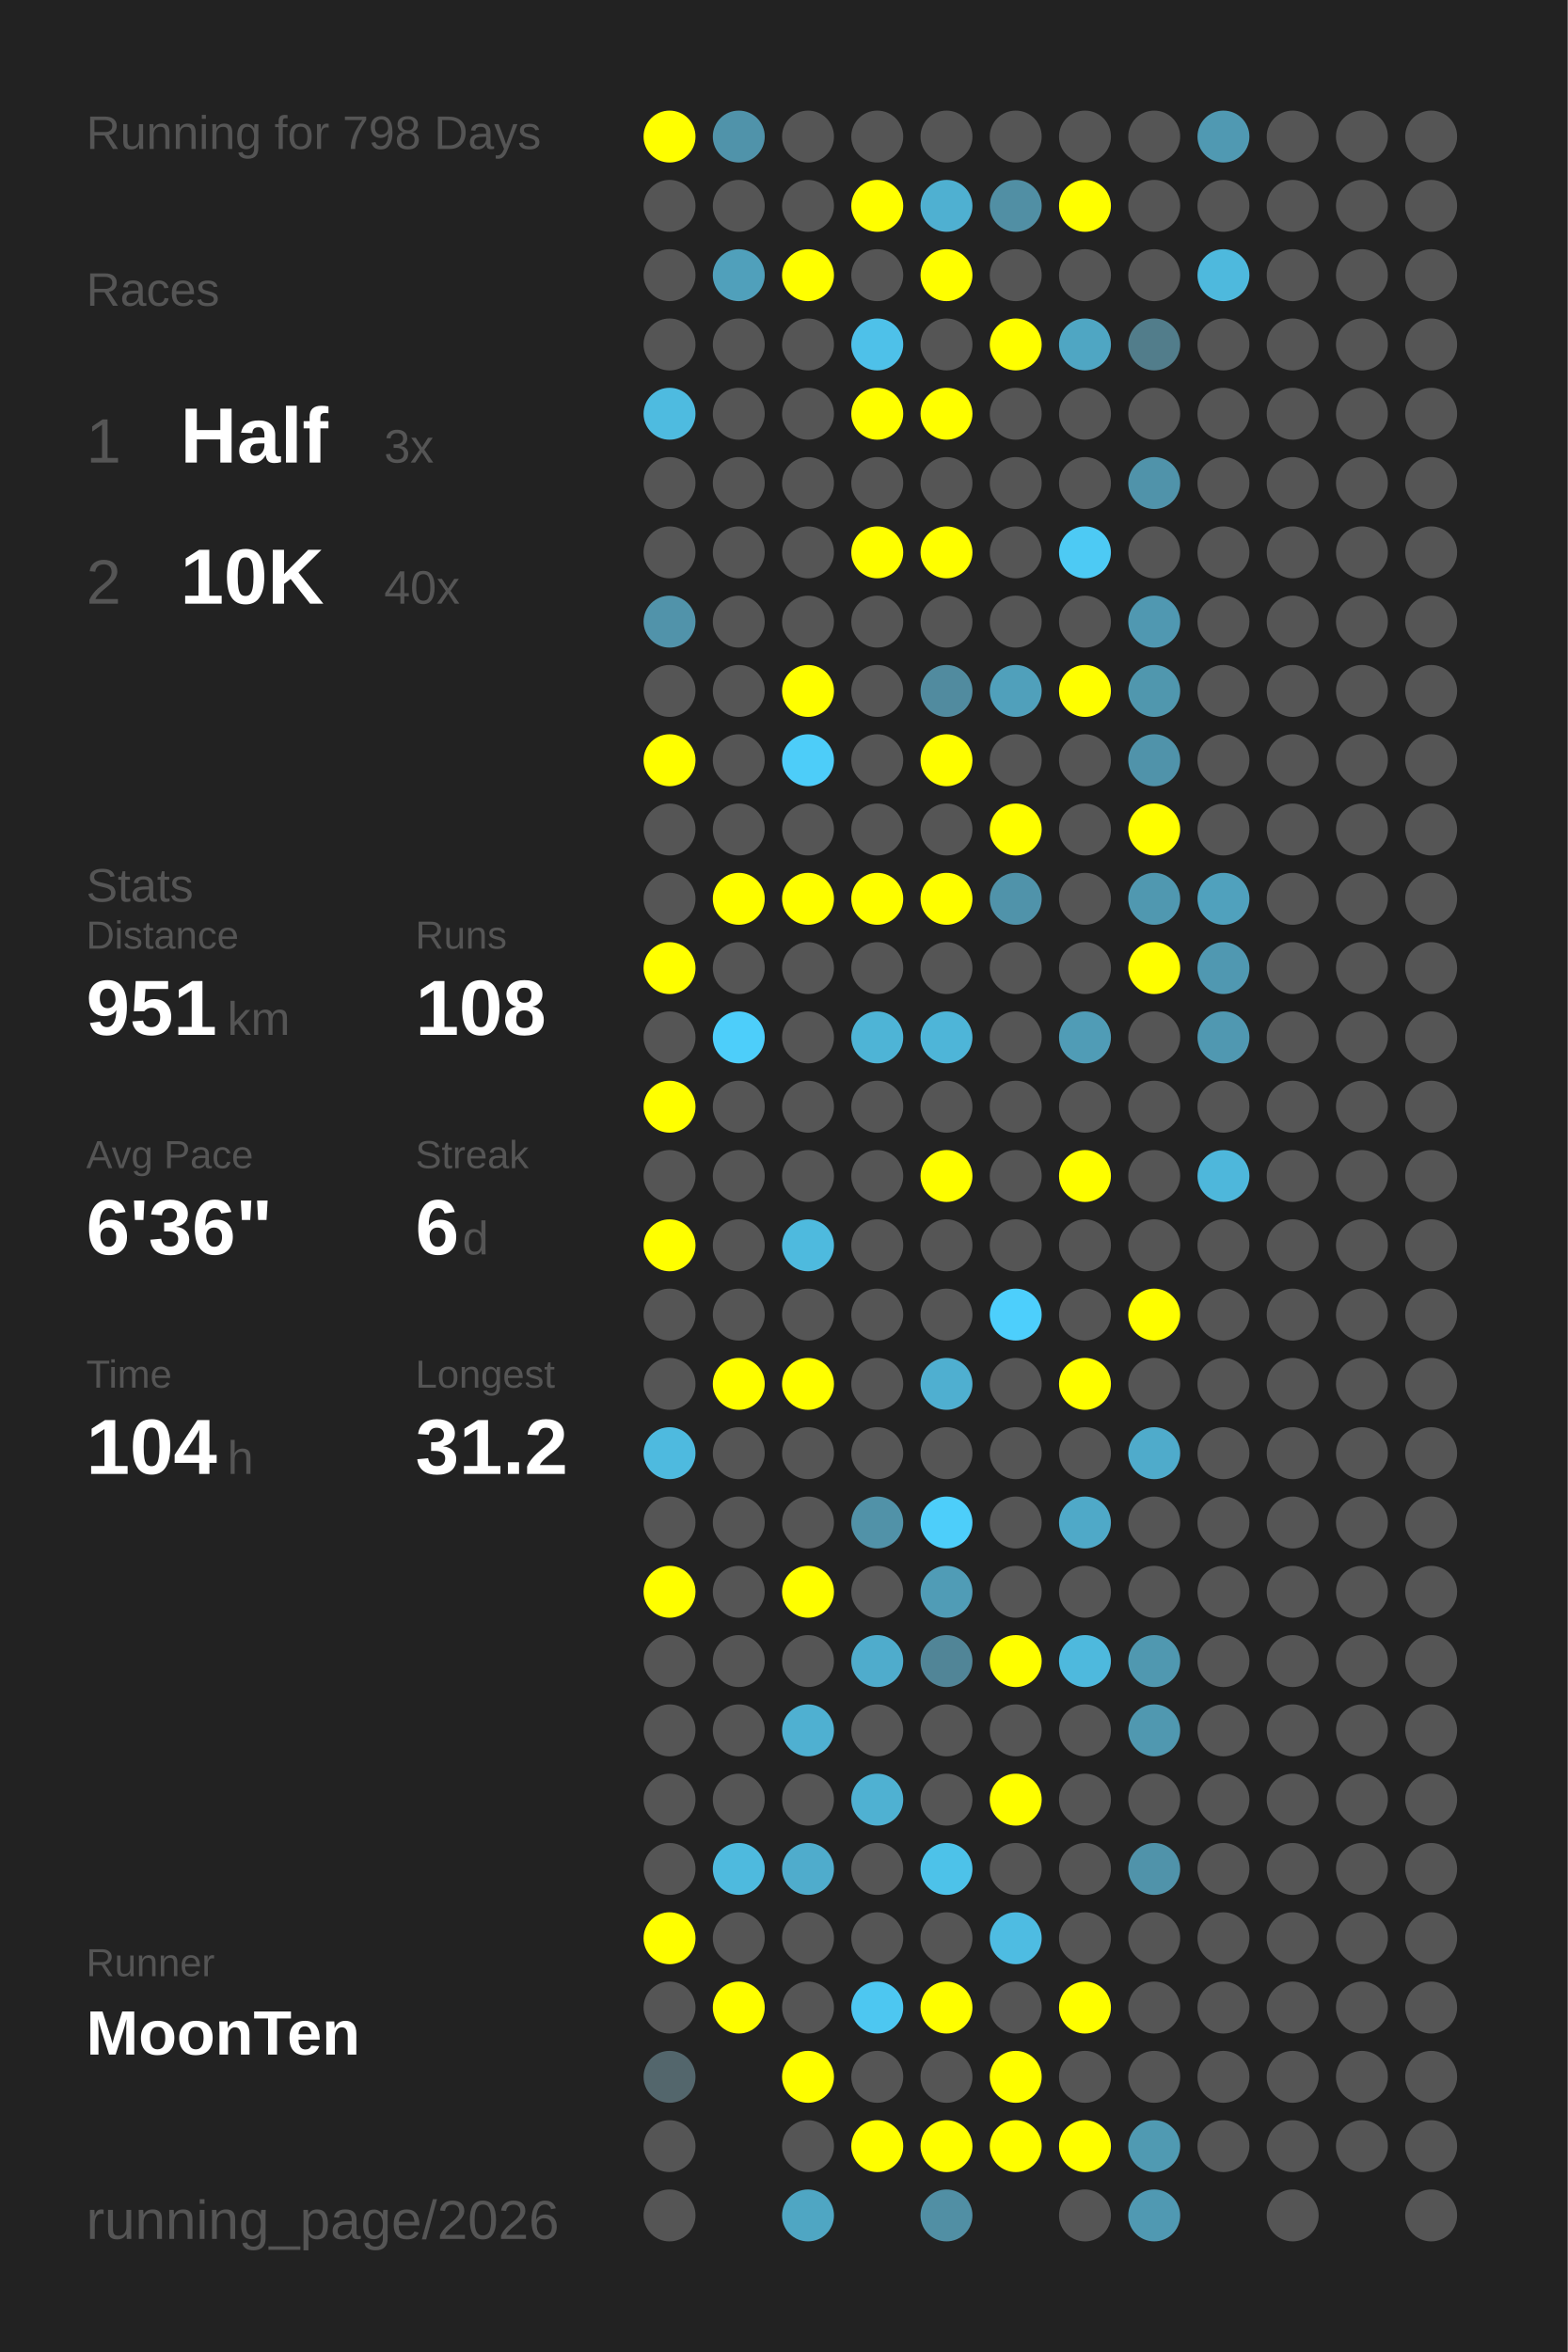
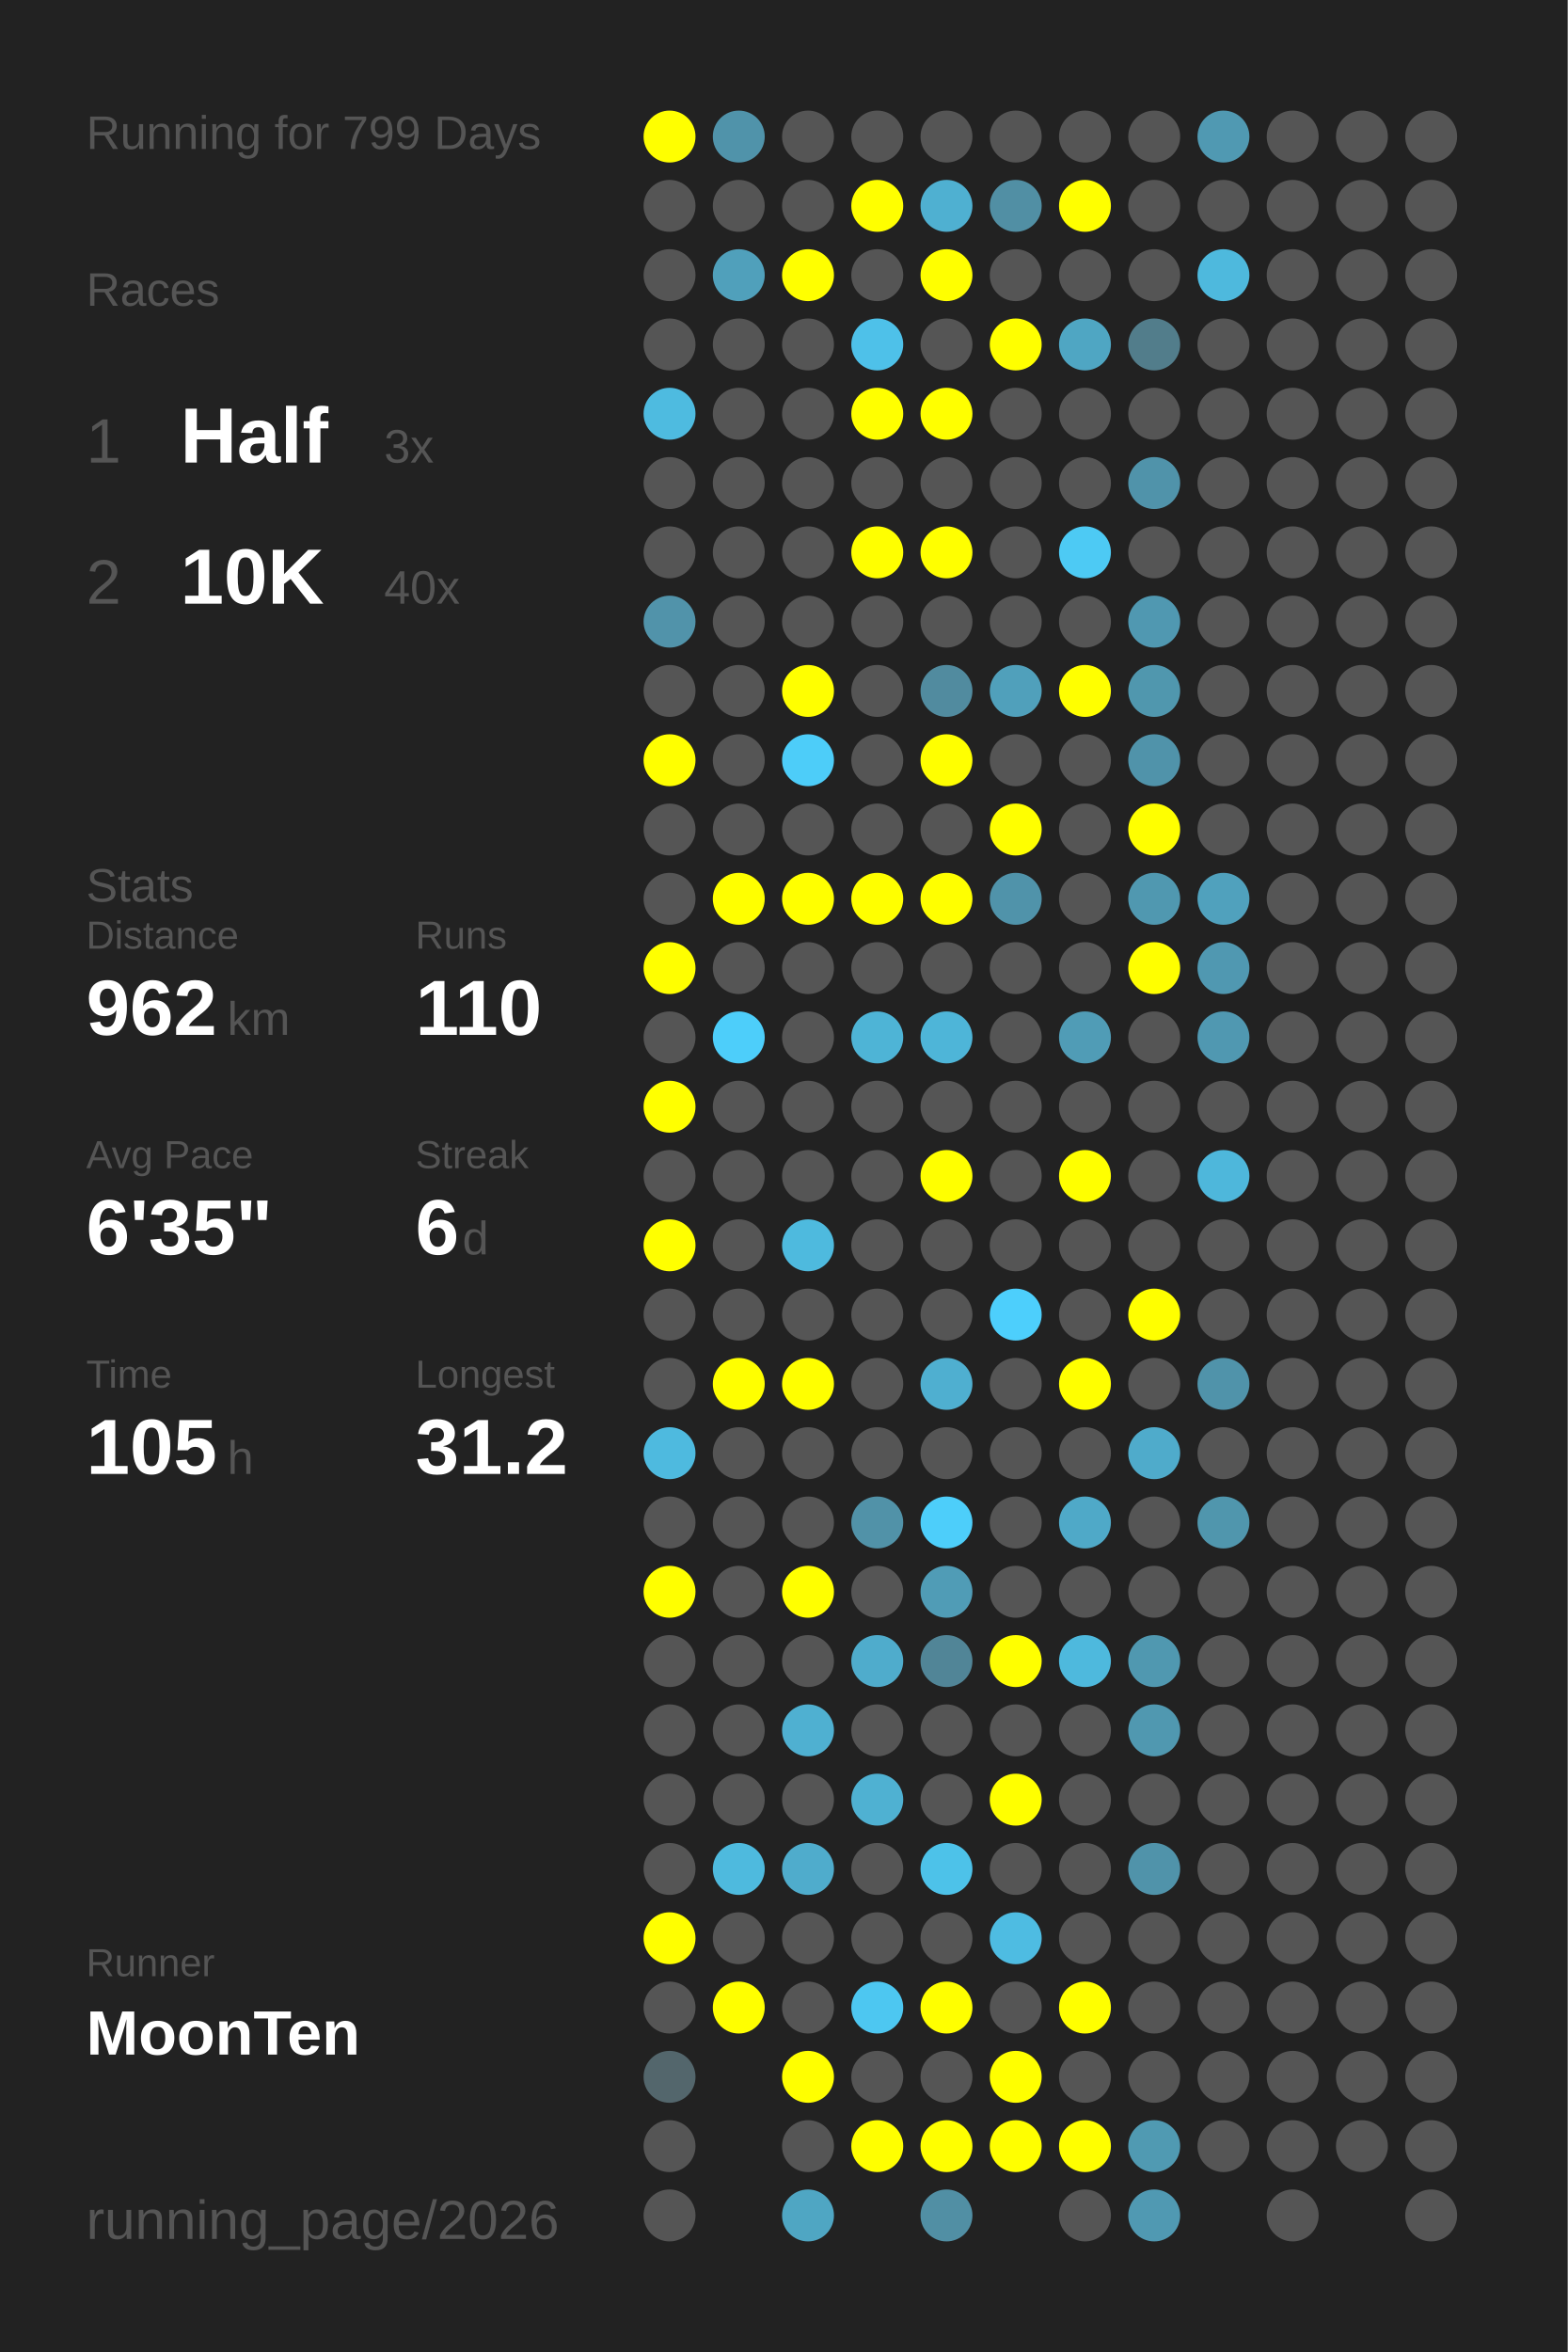
<svg xmlns="http://www.w3.org/2000/svg" baseProfile="full" height="300mm" version="1.1" viewBox="0,0,200,300" width="200mm">
  <defs />
  <rect fill="#222222" height="300" width="200" x="0" y="0" />
-   <text fill="#555555" style="font-size:6px; font-family:Arial;" x="11" y="19">Running for 798 Days</text>
+   <text fill="#555555" style="font-size:6px; font-family:Arial;" x="11" y="19">Running for 799 Days</text>
  <text fill="#555555" style="font-size:6px; font-family:Arial;" x="11" y="39">Races</text>
  <text fill="#555555" style="font-size:8px; font-family:Arial;" x="11" y="59">1</text>
  <text fill="#FFFFFF" style="font-size:10px; font-family:Arial; font-weight:bold;" x="23" y="59">Half</text>
  <text fill="#555555" style="font-size:6px; font-family:Arial;" x="49" y="59">3x</text>
  <text fill="#555555" style="font-size:8px; font-family:Arial;" x="11" y="77">2</text>
  <text fill="#FFFFFF" style="font-size:10px; font-family:Arial; font-weight:bold;" x="23" y="77">10K</text>
  <text fill="#555555" style="font-size:6px; font-family:Arial;" x="49" y="77">40x</text>
  <text fill="#555555" style="font-size:6px; font-family:Arial;" x="11" y="115">Stats</text>
  <text fill="#555555" style="font-size:5px; font-family:Arial;" x="11" y="121">Distance</text>
-   <text fill="#FFFFFF" style="font-size:10px; font-family:Arial; font-weight:bold;" x="11" y="132">951</text>
+   <text fill="#FFFFFF" style="font-size:10px; font-family:Arial; font-weight:bold;" x="11" y="132">962</text>
  <text fill="#555555" style="font-size:6px; font-family:Arial;" x="29" y="132">km</text>
  <text fill="#555555" style="font-size:5px; font-family:Arial;" x="53" y="121">Runs</text>
-   <text fill="#FFFFFF" style="font-size:10px; font-family:Arial; font-weight:bold;" x="53" y="132">108</text>
+   <text fill="#FFFFFF" style="font-size:10px; font-family:Arial; font-weight:bold;" x="53" y="132">110</text>
  <text fill="#555555" style="font-size:5px; font-family:Arial;" x="11" y="149">Avg Pace</text>
-   <text fill="#FFFFFF" style="font-size:10px; font-family:Arial; font-weight:bold;" x="11" y="160">6'36"</text>
+   <text fill="#FFFFFF" style="font-size:10px; font-family:Arial; font-weight:bold;" x="11" y="160">6'35"</text>
  <text fill="#555555" style="font-size:5px; font-family:Arial;" x="53" y="149">Streak</text>
  <text fill="#FFFFFF" style="font-size:10px; font-family:Arial; font-weight:bold;" x="53" y="160">6</text>
  <text fill="#555555" style="font-size:6px; font-family:Arial;" x="59" y="160">d</text>
  <text fill="#555555" style="font-size:5px; font-family:Arial;" x="11" y="177">Time</text>
-   <text fill="#FFFFFF" style="font-size:10px; font-family:Arial; font-weight:bold;" x="11" y="188">104</text>
+   <text fill="#FFFFFF" style="font-size:10px; font-family:Arial; font-weight:bold;" x="11" y="188">105</text>
  <text fill="#555555" style="font-size:6px; font-family:Arial;" x="29" y="188">h</text>
  <text fill="#555555" style="font-size:5px; font-family:Arial;" x="53" y="177">Longest</text>
  <text fill="#FFFFFF" style="font-size:10px; font-family:Arial; font-weight:bold;" x="53" y="188">31.2</text>
  <text fill="#555555" style="font-size:5px; font-family:Arial;" x="11" y="252.065">Runner</text>
  <text fill="#FFFFFF" style="font-size:8px; font-family:Arial; font-weight:bold;" x="11" y="262.065">MoonTen</text>
  <text fill="#555555" style="font-size:7px; font-family:Arial;" x="11" y="285.581">running_page/2026</text>
  <circle cx="85.417" cy="17.419" fill="#FFFF00" r="3.312" />
  <circle cx="85.417" cy="26.258" fill="#555555" r="3.312" />
  <circle cx="85.417" cy="35.097" fill="#555555" r="3.312" />
  <circle cx="85.417" cy="43.935" fill="#555555" r="3.312" />
  <circle cx="85.417" cy="52.774" fill="#4ebbe0" r="3.312" />
  <circle cx="85.417" cy="61.613" fill="#555555" r="3.312" />
  <circle cx="85.417" cy="70.452" fill="#555555" r="3.312" />
  <circle cx="85.417" cy="79.29" fill="#5193aa" r="3.312" />
  <circle cx="85.417" cy="88.129" fill="#555555" r="3.312" />
  <circle cx="85.417" cy="96.968" fill="#FFFF00" r="3.312" />
  <circle cx="85.417" cy="105.806" fill="#555555" r="3.312" />
  <circle cx="85.417" cy="114.645" fill="#555555" r="3.312" />
  <circle cx="85.417" cy="123.484" fill="#FFFF00" r="3.312" />
  <circle cx="85.417" cy="132.323" fill="#555555" r="3.312" />
  <circle cx="85.417" cy="141.161" fill="#FFFF00" r="3.312" />
  <circle cx="85.417" cy="150" fill="#555555" r="3.312" />
  <circle cx="85.417" cy="158.839" fill="#FFFF00" r="3.312" />
  <circle cx="85.417" cy="167.677" fill="#555555" r="3.312" />
  <circle cx="85.417" cy="176.516" fill="#555555" r="3.312" />
  <circle cx="85.417" cy="185.355" fill="#4ebadf" r="3.312" />
  <circle cx="85.417" cy="194.194" fill="#555555" r="3.312" />
  <circle cx="85.417" cy="203.032" fill="#FFFF00" r="3.312" />
  <circle cx="85.417" cy="211.871" fill="#555555" r="3.312" />
  <circle cx="85.417" cy="220.71" fill="#555555" r="3.312" />
  <circle cx="85.417" cy="229.548" fill="#555555" r="3.312" />
  <circle cx="85.417" cy="238.387" fill="#555555" r="3.312" />
  <circle cx="85.417" cy="247.226" fill="#FFFF00" r="3.312" />
  <circle cx="85.417" cy="256.065" fill="#555555" r="3.312" />
  <circle cx="85.417" cy="264.903" fill="#53666c" r="3.312" />
  <circle cx="85.417" cy="273.742" fill="#555555" r="3.312" />
  <circle cx="85.417" cy="282.581" fill="#555555" r="3.312" />
  <circle cx="94.25" cy="17.419" fill="#5093aa" r="3.312" />
  <circle cx="94.25" cy="26.258" fill="#555555" r="3.312" />
  <circle cx="94.25" cy="35.097" fill="#50a0bb" r="3.312" />
  <circle cx="94.25" cy="43.935" fill="#555555" r="3.312" />
  <circle cx="94.25" cy="52.774" fill="#555555" r="3.312" />
  <circle cx="94.25" cy="61.613" fill="#555555" r="3.312" />
  <circle cx="94.25" cy="70.452" fill="#555555" r="3.312" />
  <circle cx="94.25" cy="79.29" fill="#555555" r="3.312" />
  <circle cx="94.25" cy="88.129" fill="#555555" r="3.312" />
  <circle cx="94.25" cy="96.968" fill="#555555" r="3.312" />
  <circle cx="94.25" cy="105.806" fill="#555555" r="3.312" />
  <circle cx="94.25" cy="114.645" fill="#FFFF00" r="3.312" />
  <circle cx="94.25" cy="123.484" fill="#555555" r="3.312" />
  <circle cx="94.25" cy="132.323" fill="#4dcefa" r="3.312" />
  <circle cx="94.25" cy="141.161" fill="#555555" r="3.312" />
  <circle cx="94.25" cy="150" fill="#555555" r="3.312" />
  <circle cx="94.25" cy="158.839" fill="#555555" r="3.312" />
  <circle cx="94.25" cy="167.677" fill="#555555" r="3.312" />
  <circle cx="94.25" cy="176.516" fill="#FFFF00" r="3.312" />
  <circle cx="94.25" cy="185.355" fill="#555555" r="3.312" />
  <circle cx="94.25" cy="194.194" fill="#555555" r="3.312" />
  <circle cx="94.25" cy="203.032" fill="#555555" r="3.312" />
  <circle cx="94.25" cy="211.871" fill="#555555" r="3.312" />
  <circle cx="94.25" cy="220.71" fill="#555555" r="3.312" />
  <circle cx="94.25" cy="229.548" fill="#555555" r="3.312" />
  <circle cx="94.25" cy="238.387" fill="#4ebade" r="3.312" />
  <circle cx="94.25" cy="247.226" fill="#555555" r="3.312" />
  <circle cx="94.25" cy="256.065" fill="#FFFF00" r="3.312" />
  <circle cx="103.083" cy="17.419" fill="#555555" r="3.312" />
  <circle cx="103.083" cy="26.258" fill="#555555" r="3.312" />
  <circle cx="103.083" cy="35.097" fill="#FFFF00" r="3.312" />
  <circle cx="103.083" cy="43.935" fill="#555555" r="3.312" />
  <circle cx="103.083" cy="52.774" fill="#555555" r="3.312" />
  <circle cx="103.083" cy="61.613" fill="#555555" r="3.312" />
  <circle cx="103.083" cy="70.452" fill="#555555" r="3.312" />
  <circle cx="103.083" cy="79.29" fill="#555555" r="3.312" />
  <circle cx="103.083" cy="88.129" fill="#FFFF00" r="3.312" />
  <circle cx="103.083" cy="96.968" fill="#4dcdf9" r="3.312" />
  <circle cx="103.083" cy="105.806" fill="#555555" r="3.312" />
  <circle cx="103.083" cy="114.645" fill="#FFFF00" r="3.312" />
  <circle cx="103.083" cy="123.484" fill="#555555" r="3.312" />
  <circle cx="103.083" cy="132.323" fill="#555555" r="3.312" />
  <circle cx="103.083" cy="141.161" fill="#555555" r="3.312" />
  <circle cx="103.083" cy="150" fill="#555555" r="3.312" />
  <circle cx="103.083" cy="158.839" fill="#4ebade" r="3.312" />
  <circle cx="103.083" cy="167.677" fill="#555555" r="3.312" />
  <circle cx="103.083" cy="176.516" fill="#FFFF00" r="3.312" />
  <circle cx="103.083" cy="185.355" fill="#555555" r="3.312" />
  <circle cx="103.083" cy="194.194" fill="#555555" r="3.312" />
  <circle cx="103.083" cy="203.032" fill="#FFFF00" r="3.312" />
  <circle cx="103.083" cy="211.871" fill="#555555" r="3.312" />
  <circle cx="103.083" cy="220.71" fill="#4fb0d1" r="3.312" />
  <circle cx="103.083" cy="229.548" fill="#555555" r="3.312" />
  <circle cx="103.083" cy="238.387" fill="#4faccc" r="3.312" />
  <circle cx="103.083" cy="247.226" fill="#555555" r="3.312" />
  <circle cx="103.083" cy="256.065" fill="#555555" r="3.312" />
  <circle cx="103.083" cy="264.903" fill="#FFFF00" r="3.312" />
  <circle cx="103.083" cy="273.742" fill="#555555" r="3.312" />
  <circle cx="103.083" cy="282.581" fill="#4fa6c3" r="3.312" />
  <circle cx="111.917" cy="17.419" fill="#555555" r="3.312" />
  <circle cx="111.917" cy="26.258" fill="#FFFF00" r="3.312" />
  <circle cx="111.917" cy="35.097" fill="#555555" r="3.312" />
  <circle cx="111.917" cy="43.935" fill="#4ec1e9" r="3.312" />
  <circle cx="111.917" cy="52.774" fill="#FFFF00" r="3.312" />
  <circle cx="111.917" cy="61.613" fill="#555555" r="3.312" />
  <circle cx="111.917" cy="70.452" fill="#FFFF00" r="3.312" />
  <circle cx="111.917" cy="79.29" fill="#555555" r="3.312" />
  <circle cx="111.917" cy="88.129" fill="#555555" r="3.312" />
  <circle cx="111.917" cy="96.968" fill="#555555" r="3.312" />
  <circle cx="111.917" cy="105.806" fill="#555555" r="3.312" />
  <circle cx="111.917" cy="114.645" fill="#FFFF00" r="3.312" />
  <circle cx="111.917" cy="123.484" fill="#555555" r="3.312" />
  <circle cx="111.917" cy="132.323" fill="#4eb4d6" r="3.312" />
  <circle cx="111.917" cy="141.161" fill="#555555" r="3.312" />
  <circle cx="111.917" cy="150" fill="#555555" r="3.312" />
  <circle cx="111.917" cy="158.839" fill="#555555" r="3.312" />
  <circle cx="111.917" cy="167.677" fill="#555555" r="3.312" />
  <circle cx="111.917" cy="176.516" fill="#555555" r="3.312" />
  <circle cx="111.917" cy="185.355" fill="#555555" r="3.312" />
  <circle cx="111.917" cy="194.194" fill="#5192a8" r="3.312" />
  <circle cx="111.917" cy="203.032" fill="#555555" r="3.312" />
  <circle cx="111.917" cy="211.871" fill="#4faccc" r="3.312" />
  <circle cx="111.917" cy="220.71" fill="#555555" r="3.312" />
  <circle cx="111.917" cy="229.548" fill="#4fb1d2" r="3.312" />
  <circle cx="111.917" cy="238.387" fill="#555555" r="3.312" />
  <circle cx="111.917" cy="247.226" fill="#555555" r="3.312" />
  <circle cx="111.917" cy="256.065" fill="#4dc7f1" r="3.312" />
  <circle cx="111.917" cy="264.903" fill="#555555" r="3.312" />
  <circle cx="111.917" cy="273.742" fill="#FFFF00" r="3.312" />
  <circle cx="120.75" cy="17.419" fill="#555555" r="3.312" />
  <circle cx="120.75" cy="26.258" fill="#4fb0d1" r="3.312" />
  <circle cx="120.75" cy="35.097" fill="#FFFF00" r="3.312" />
  <circle cx="120.75" cy="43.935" fill="#555555" r="3.312" />
  <circle cx="120.75" cy="52.774" fill="#FFFF00" r="3.312" />
  <circle cx="120.75" cy="61.613" fill="#555555" r="3.312" />
  <circle cx="120.75" cy="70.452" fill="#FFFF00" r="3.312" />
  <circle cx="120.75" cy="79.29" fill="#555555" r="3.312" />
  <circle cx="120.75" cy="88.129" fill="#518b9f" r="3.312" />
  <circle cx="120.75" cy="96.968" fill="#FFFF00" r="3.312" />
  <circle cx="120.75" cy="105.806" fill="#555555" r="3.312" />
  <circle cx="120.75" cy="114.645" fill="#FFFF00" r="3.312" />
  <circle cx="120.75" cy="123.484" fill="#555555" r="3.312" />
  <circle cx="120.75" cy="132.323" fill="#4eb5d8" r="3.312" />
  <circle cx="120.75" cy="141.161" fill="#555555" r="3.312" />
  <circle cx="120.75" cy="150" fill="#FFFF00" r="3.312" />
  <circle cx="120.75" cy="158.839" fill="#555555" r="3.312" />
  <circle cx="120.75" cy="167.677" fill="#555555" r="3.312" />
  <circle cx="120.75" cy="176.516" fill="#4fafd0" r="3.312" />
  <circle cx="120.75" cy="185.355" fill="#555555" r="3.312" />
  <circle cx="120.75" cy="194.194" fill="#4dcefa" r="3.312" />
  <circle cx="120.75" cy="203.032" fill="#509cb6" r="3.312" />
  <circle cx="120.75" cy="211.871" fill="#518597" r="3.312" />
  <circle cx="120.75" cy="220.71" fill="#555555" r="3.312" />
  <circle cx="120.75" cy="229.548" fill="#555555" r="3.312" />
  <circle cx="120.75" cy="238.387" fill="#4dc2e9" r="3.312" />
  <circle cx="120.75" cy="247.226" fill="#555555" r="3.312" />
  <circle cx="120.75" cy="256.065" fill="#FFFF00" r="3.312" />
  <circle cx="120.75" cy="264.903" fill="#555555" r="3.312" />
  <circle cx="120.75" cy="273.742" fill="#FFFF00" r="3.312" />
  <circle cx="120.75" cy="282.581" fill="#518fa4" r="3.312" />
  <circle cx="129.583" cy="17.419" fill="#555555" r="3.312" />
  <circle cx="129.583" cy="26.258" fill="#518fa4" r="3.312" />
  <circle cx="129.583" cy="35.097" fill="#555555" r="3.312" />
  <circle cx="129.583" cy="43.935" fill="#FFFF00" r="3.312" />
  <circle cx="129.583" cy="52.774" fill="#555555" r="3.312" />
  <circle cx="129.583" cy="61.613" fill="#555555" r="3.312" />
  <circle cx="129.583" cy="70.452" fill="#555555" r="3.312" />
  <circle cx="129.583" cy="79.29" fill="#555555" r="3.312" />
  <circle cx="129.583" cy="88.129" fill="#50a0bb" r="3.312" />
  <circle cx="129.583" cy="96.968" fill="#555555" r="3.312" />
  <circle cx="129.583" cy="105.806" fill="#FFFF00" r="3.312" />
  <circle cx="129.583" cy="114.645" fill="#5093aa" r="3.312" />
  <circle cx="129.583" cy="123.484" fill="#555555" r="3.312" />
  <circle cx="129.583" cy="132.323" fill="#555555" r="3.312" />
  <circle cx="129.583" cy="141.161" fill="#555555" r="3.312" />
  <circle cx="129.583" cy="150" fill="#555555" r="3.312" />
  <circle cx="129.583" cy="158.839" fill="#555555" r="3.312" />
  <circle cx="129.583" cy="167.677" fill="#4dcffc" r="3.312" />
  <circle cx="129.583" cy="176.516" fill="#555555" r="3.312" />
  <circle cx="129.583" cy="185.355" fill="#555555" r="3.312" />
  <circle cx="129.583" cy="194.194" fill="#555555" r="3.312" />
  <circle cx="129.583" cy="203.032" fill="#555555" r="3.312" />
  <circle cx="129.583" cy="211.871" fill="#FFFF00" r="3.312" />
  <circle cx="129.583" cy="220.71" fill="#555555" r="3.312" />
  <circle cx="129.583" cy="229.548" fill="#FFFF00" r="3.312" />
  <circle cx="129.583" cy="238.387" fill="#555555" r="3.312" />
  <circle cx="129.583" cy="247.226" fill="#4ebce2" r="3.312" />
  <circle cx="129.583" cy="256.065" fill="#555555" r="3.312" />
  <circle cx="129.583" cy="264.903" fill="#FFFF00" r="3.312" />
  <circle cx="129.583" cy="273.742" fill="#FFFF00" r="3.312" />
  <circle cx="138.417" cy="17.419" fill="#555555" r="3.312" />
  <circle cx="138.417" cy="26.258" fill="#FFFF00" r="3.312" />
  <circle cx="138.417" cy="35.097" fill="#555555" r="3.312" />
  <circle cx="138.417" cy="43.935" fill="#4fa6c3" r="3.312" />
  <circle cx="138.417" cy="52.774" fill="#555555" r="3.312" />
  <circle cx="138.417" cy="61.613" fill="#555555" r="3.312" />
  <circle cx="138.417" cy="70.452" fill="#4dcaf4" r="3.312" />
  <circle cx="138.417" cy="79.29" fill="#555555" r="3.312" />
  <circle cx="138.417" cy="88.129" fill="#FFFF00" r="3.312" />
  <circle cx="138.417" cy="96.968" fill="#555555" r="3.312" />
  <circle cx="138.417" cy="105.806" fill="#555555" r="3.312" />
  <circle cx="138.417" cy="114.645" fill="#555555" r="3.312" />
  <circle cx="138.417" cy="123.484" fill="#555555" r="3.312" />
  <circle cx="138.417" cy="132.323" fill="#509cb6" r="3.312" />
  <circle cx="138.417" cy="141.161" fill="#555555" r="3.312" />
  <circle cx="138.417" cy="150" fill="#FFFF00" r="3.312" />
  <circle cx="138.417" cy="158.839" fill="#555555" r="3.312" />
  <circle cx="138.417" cy="167.677" fill="#555555" r="3.312" />
  <circle cx="138.417" cy="176.516" fill="#FFFF00" r="3.312" />
  <circle cx="138.417" cy="185.355" fill="#555555" r="3.312" />
  <circle cx="138.417" cy="194.194" fill="#4fa9c8" r="3.312" />
  <circle cx="138.417" cy="203.032" fill="#555555" r="3.312" />
  <circle cx="138.417" cy="211.871" fill="#4eb9dd" r="3.312" />
  <circle cx="138.417" cy="220.71" fill="#555555" r="3.312" />
  <circle cx="138.417" cy="229.548" fill="#555555" r="3.312" />
  <circle cx="138.417" cy="238.387" fill="#555555" r="3.312" />
  <circle cx="138.417" cy="247.226" fill="#555555" r="3.312" />
  <circle cx="138.417" cy="256.065" fill="#FFFF00" r="3.312" />
  <circle cx="138.417" cy="264.903" fill="#555555" r="3.312" />
  <circle cx="138.417" cy="273.742" fill="#FFFF00" r="3.312" />
  <circle cx="138.417" cy="282.581" fill="#555555" r="3.312" />
  <circle cx="147.25" cy="17.419" fill="#555555" r="3.312" />
  <circle cx="147.25" cy="26.258" fill="#555555" r="3.312" />
  <circle cx="147.25" cy="35.097" fill="#555555" r="3.312" />
  <circle cx="147.25" cy="43.935" fill="#527d8b" r="3.312" />
  <circle cx="147.25" cy="52.774" fill="#555555" r="3.312" />
  <circle cx="147.25" cy="61.613" fill="#5093aa" r="3.312" />
  <circle cx="147.25" cy="70.452" fill="#555555" r="3.312" />
  <circle cx="147.25" cy="79.29" fill="#5098b1" r="3.312" />
  <circle cx="147.25" cy="88.129" fill="#5097ae" r="3.312" />
  <circle cx="147.25" cy="96.968" fill="#5093aa" r="3.312" />
  <circle cx="147.25" cy="105.806" fill="#FFFF00" r="3.312" />
  <circle cx="147.25" cy="114.645" fill="#5098b0" r="3.312" />
  <circle cx="147.25" cy="123.484" fill="#FFFF00" r="3.312" />
  <circle cx="147.25" cy="132.323" fill="#555555" r="3.312" />
  <circle cx="147.25" cy="141.161" fill="#555555" r="3.312" />
  <circle cx="147.25" cy="150" fill="#555555" r="3.312" />
  <circle cx="147.25" cy="158.839" fill="#555555" r="3.312" />
  <circle cx="147.25" cy="167.677" fill="#FFFF00" r="3.312" />
  <circle cx="147.25" cy="176.516" fill="#555555" r="3.312" />
  <circle cx="147.25" cy="185.355" fill="#4fabcb" r="3.312" />
  <circle cx="147.25" cy="194.194" fill="#555555" r="3.312" />
  <circle cx="147.25" cy="203.032" fill="#555555" r="3.312" />
  <circle cx="147.25" cy="211.871" fill="#5098b0" r="3.312" />
  <circle cx="147.25" cy="220.71" fill="#5098b0" r="3.312" />
  <circle cx="147.25" cy="229.548" fill="#555555" r="3.312" />
  <circle cx="147.25" cy="238.387" fill="#5093aa" r="3.312" />
  <circle cx="147.25" cy="247.226" fill="#555555" r="3.312" />
  <circle cx="147.25" cy="256.065" fill="#555555" r="3.312" />
  <circle cx="147.25" cy="264.903" fill="#555555" r="3.312" />
  <circle cx="147.25" cy="273.742" fill="#509ab2" r="3.312" />
  <circle cx="147.25" cy="282.581" fill="#5099b2" r="3.312" />
  <circle cx="156.083" cy="17.419" fill="#5099b2" r="3.312" />
  <circle cx="156.083" cy="26.258" fill="#555555" r="3.312" />
  <circle cx="156.083" cy="35.097" fill="#4eb9dd" r="3.312" />
  <circle cx="156.083" cy="43.935" fill="#555555" r="3.312" />
  <circle cx="156.083" cy="52.774" fill="#555555" r="3.312" />
  <circle cx="156.083" cy="61.613" fill="#555555" r="3.312" />
  <circle cx="156.083" cy="70.452" fill="#555555" r="3.312" />
  <circle cx="156.083" cy="79.29" fill="#555555" r="3.312" />
  <circle cx="156.083" cy="88.129" fill="#555555" r="3.312" />
  <circle cx="156.083" cy="96.968" fill="#555555" r="3.312" />
  <circle cx="156.083" cy="105.806" fill="#555555" r="3.312" />
  <circle cx="156.083" cy="114.645" fill="#50a1bd" r="3.312" />
  <circle cx="156.083" cy="123.484" fill="#5098b1" r="3.312" />
  <circle cx="156.083" cy="132.323" fill="#5098b1" r="3.312" />
  <circle cx="156.083" cy="141.161" fill="#555555" r="3.312" />
  <circle cx="156.083" cy="150" fill="#4eb7db" r="3.312" />
  <circle cx="156.083" cy="158.839" fill="#555555" r="3.312" />
  <circle cx="156.083" cy="167.677" fill="#555555" r="3.312" />
-   <circle cx="156.083" cy="176.516" fill="#555555" r="3.312" />
+   <circle cx="156.083" cy="176.516" fill="#5093aa" r="3.312" />
  <circle cx="156.083" cy="185.355" fill="#555555" r="3.312" />
-   <circle cx="156.083" cy="194.194" fill="#555555" r="3.312" />
+   <circle cx="156.083" cy="194.194" fill="#5096ad" r="3.312" />
  <circle cx="156.083" cy="203.032" fill="#555555" r="3.312" />
  <circle cx="156.083" cy="211.871" fill="#555555" r="3.312" />
  <circle cx="156.083" cy="220.71" fill="#555555" r="3.312" />
  <circle cx="156.083" cy="229.548" fill="#555555" r="3.312" />
  <circle cx="156.083" cy="238.387" fill="#555555" r="3.312" />
  <circle cx="156.083" cy="247.226" fill="#555555" r="3.312" />
  <circle cx="156.083" cy="256.065" fill="#555555" r="3.312" />
  <circle cx="156.083" cy="264.903" fill="#555555" r="3.312" />
  <circle cx="156.083" cy="273.742" fill="#555555" r="3.312" />
  <circle cx="164.917" cy="17.419" fill="#555555" r="3.312" />
  <circle cx="164.917" cy="26.258" fill="#555555" r="3.312" />
  <circle cx="164.917" cy="35.097" fill="#555555" r="3.312" />
  <circle cx="164.917" cy="43.935" fill="#555555" r="3.312" />
  <circle cx="164.917" cy="52.774" fill="#555555" r="3.312" />
  <circle cx="164.917" cy="61.613" fill="#555555" r="3.312" />
  <circle cx="164.917" cy="70.452" fill="#555555" r="3.312" />
  <circle cx="164.917" cy="79.29" fill="#555555" r="3.312" />
  <circle cx="164.917" cy="88.129" fill="#555555" r="3.312" />
  <circle cx="164.917" cy="96.968" fill="#555555" r="3.312" />
  <circle cx="164.917" cy="105.806" fill="#555555" r="3.312" />
  <circle cx="164.917" cy="114.645" fill="#555555" r="3.312" />
  <circle cx="164.917" cy="123.484" fill="#555555" r="3.312" />
  <circle cx="164.917" cy="132.323" fill="#555555" r="3.312" />
  <circle cx="164.917" cy="141.161" fill="#555555" r="3.312" />
  <circle cx="164.917" cy="150" fill="#555555" r="3.312" />
  <circle cx="164.917" cy="158.839" fill="#555555" r="3.312" />
  <circle cx="164.917" cy="167.677" fill="#555555" r="3.312" />
  <circle cx="164.917" cy="176.516" fill="#555555" r="3.312" />
  <circle cx="164.917" cy="185.355" fill="#555555" r="3.312" />
  <circle cx="164.917" cy="194.194" fill="#555555" r="3.312" />
  <circle cx="164.917" cy="203.032" fill="#555555" r="3.312" />
  <circle cx="164.917" cy="211.871" fill="#555555" r="3.312" />
  <circle cx="164.917" cy="220.71" fill="#555555" r="3.312" />
  <circle cx="164.917" cy="229.548" fill="#555555" r="3.312" />
  <circle cx="164.917" cy="238.387" fill="#555555" r="3.312" />
  <circle cx="164.917" cy="247.226" fill="#555555" r="3.312" />
  <circle cx="164.917" cy="256.065" fill="#555555" r="3.312" />
  <circle cx="164.917" cy="264.903" fill="#555555" r="3.312" />
  <circle cx="164.917" cy="273.742" fill="#555555" r="3.312" />
  <circle cx="164.917" cy="282.581" fill="#555555" r="3.312" />
  <circle cx="173.75" cy="17.419" fill="#555555" r="3.312" />
  <circle cx="173.75" cy="26.258" fill="#555555" r="3.312" />
  <circle cx="173.75" cy="35.097" fill="#555555" r="3.312" />
  <circle cx="173.75" cy="43.935" fill="#555555" r="3.312" />
  <circle cx="173.75" cy="52.774" fill="#555555" r="3.312" />
  <circle cx="173.75" cy="61.613" fill="#555555" r="3.312" />
  <circle cx="173.75" cy="70.452" fill="#555555" r="3.312" />
  <circle cx="173.75" cy="79.29" fill="#555555" r="3.312" />
  <circle cx="173.75" cy="88.129" fill="#555555" r="3.312" />
  <circle cx="173.75" cy="96.968" fill="#555555" r="3.312" />
  <circle cx="173.75" cy="105.806" fill="#555555" r="3.312" />
  <circle cx="173.75" cy="114.645" fill="#555555" r="3.312" />
  <circle cx="173.75" cy="123.484" fill="#555555" r="3.312" />
  <circle cx="173.75" cy="132.323" fill="#555555" r="3.312" />
  <circle cx="173.75" cy="141.161" fill="#555555" r="3.312" />
  <circle cx="173.75" cy="150" fill="#555555" r="3.312" />
  <circle cx="173.75" cy="158.839" fill="#555555" r="3.312" />
  <circle cx="173.75" cy="167.677" fill="#555555" r="3.312" />
  <circle cx="173.75" cy="176.516" fill="#555555" r="3.312" />
  <circle cx="173.75" cy="185.355" fill="#555555" r="3.312" />
  <circle cx="173.75" cy="194.194" fill="#555555" r="3.312" />
  <circle cx="173.75" cy="203.032" fill="#555555" r="3.312" />
  <circle cx="173.75" cy="211.871" fill="#555555" r="3.312" />
  <circle cx="173.75" cy="220.71" fill="#555555" r="3.312" />
  <circle cx="173.75" cy="229.548" fill="#555555" r="3.312" />
  <circle cx="173.75" cy="238.387" fill="#555555" r="3.312" />
  <circle cx="173.75" cy="247.226" fill="#555555" r="3.312" />
  <circle cx="173.75" cy="256.065" fill="#555555" r="3.312" />
  <circle cx="173.75" cy="264.903" fill="#555555" r="3.312" />
  <circle cx="173.75" cy="273.742" fill="#555555" r="3.312" />
  <circle cx="182.583" cy="17.419" fill="#555555" r="3.312" />
  <circle cx="182.583" cy="26.258" fill="#555555" r="3.312" />
  <circle cx="182.583" cy="35.097" fill="#555555" r="3.312" />
  <circle cx="182.583" cy="43.935" fill="#555555" r="3.312" />
  <circle cx="182.583" cy="52.774" fill="#555555" r="3.312" />
  <circle cx="182.583" cy="61.613" fill="#555555" r="3.312" />
  <circle cx="182.583" cy="70.452" fill="#555555" r="3.312" />
  <circle cx="182.583" cy="79.29" fill="#555555" r="3.312" />
  <circle cx="182.583" cy="88.129" fill="#555555" r="3.312" />
  <circle cx="182.583" cy="96.968" fill="#555555" r="3.312" />
  <circle cx="182.583" cy="105.806" fill="#555555" r="3.312" />
  <circle cx="182.583" cy="114.645" fill="#555555" r="3.312" />
  <circle cx="182.583" cy="123.484" fill="#555555" r="3.312" />
  <circle cx="182.583" cy="132.323" fill="#555555" r="3.312" />
  <circle cx="182.583" cy="141.161" fill="#555555" r="3.312" />
  <circle cx="182.583" cy="150" fill="#555555" r="3.312" />
  <circle cx="182.583" cy="158.839" fill="#555555" r="3.312" />
  <circle cx="182.583" cy="167.677" fill="#555555" r="3.312" />
  <circle cx="182.583" cy="176.516" fill="#555555" r="3.312" />
  <circle cx="182.583" cy="185.355" fill="#555555" r="3.312" />
  <circle cx="182.583" cy="194.194" fill="#555555" r="3.312" />
  <circle cx="182.583" cy="203.032" fill="#555555" r="3.312" />
  <circle cx="182.583" cy="211.871" fill="#555555" r="3.312" />
  <circle cx="182.583" cy="220.71" fill="#555555" r="3.312" />
  <circle cx="182.583" cy="229.548" fill="#555555" r="3.312" />
  <circle cx="182.583" cy="238.387" fill="#555555" r="3.312" />
  <circle cx="182.583" cy="247.226" fill="#555555" r="3.312" />
  <circle cx="182.583" cy="256.065" fill="#555555" r="3.312" />
  <circle cx="182.583" cy="264.903" fill="#555555" r="3.312" />
  <circle cx="182.583" cy="273.742" fill="#555555" r="3.312" />
  <circle cx="182.583" cy="282.581" fill="#555555" r="3.312" />
</svg>
